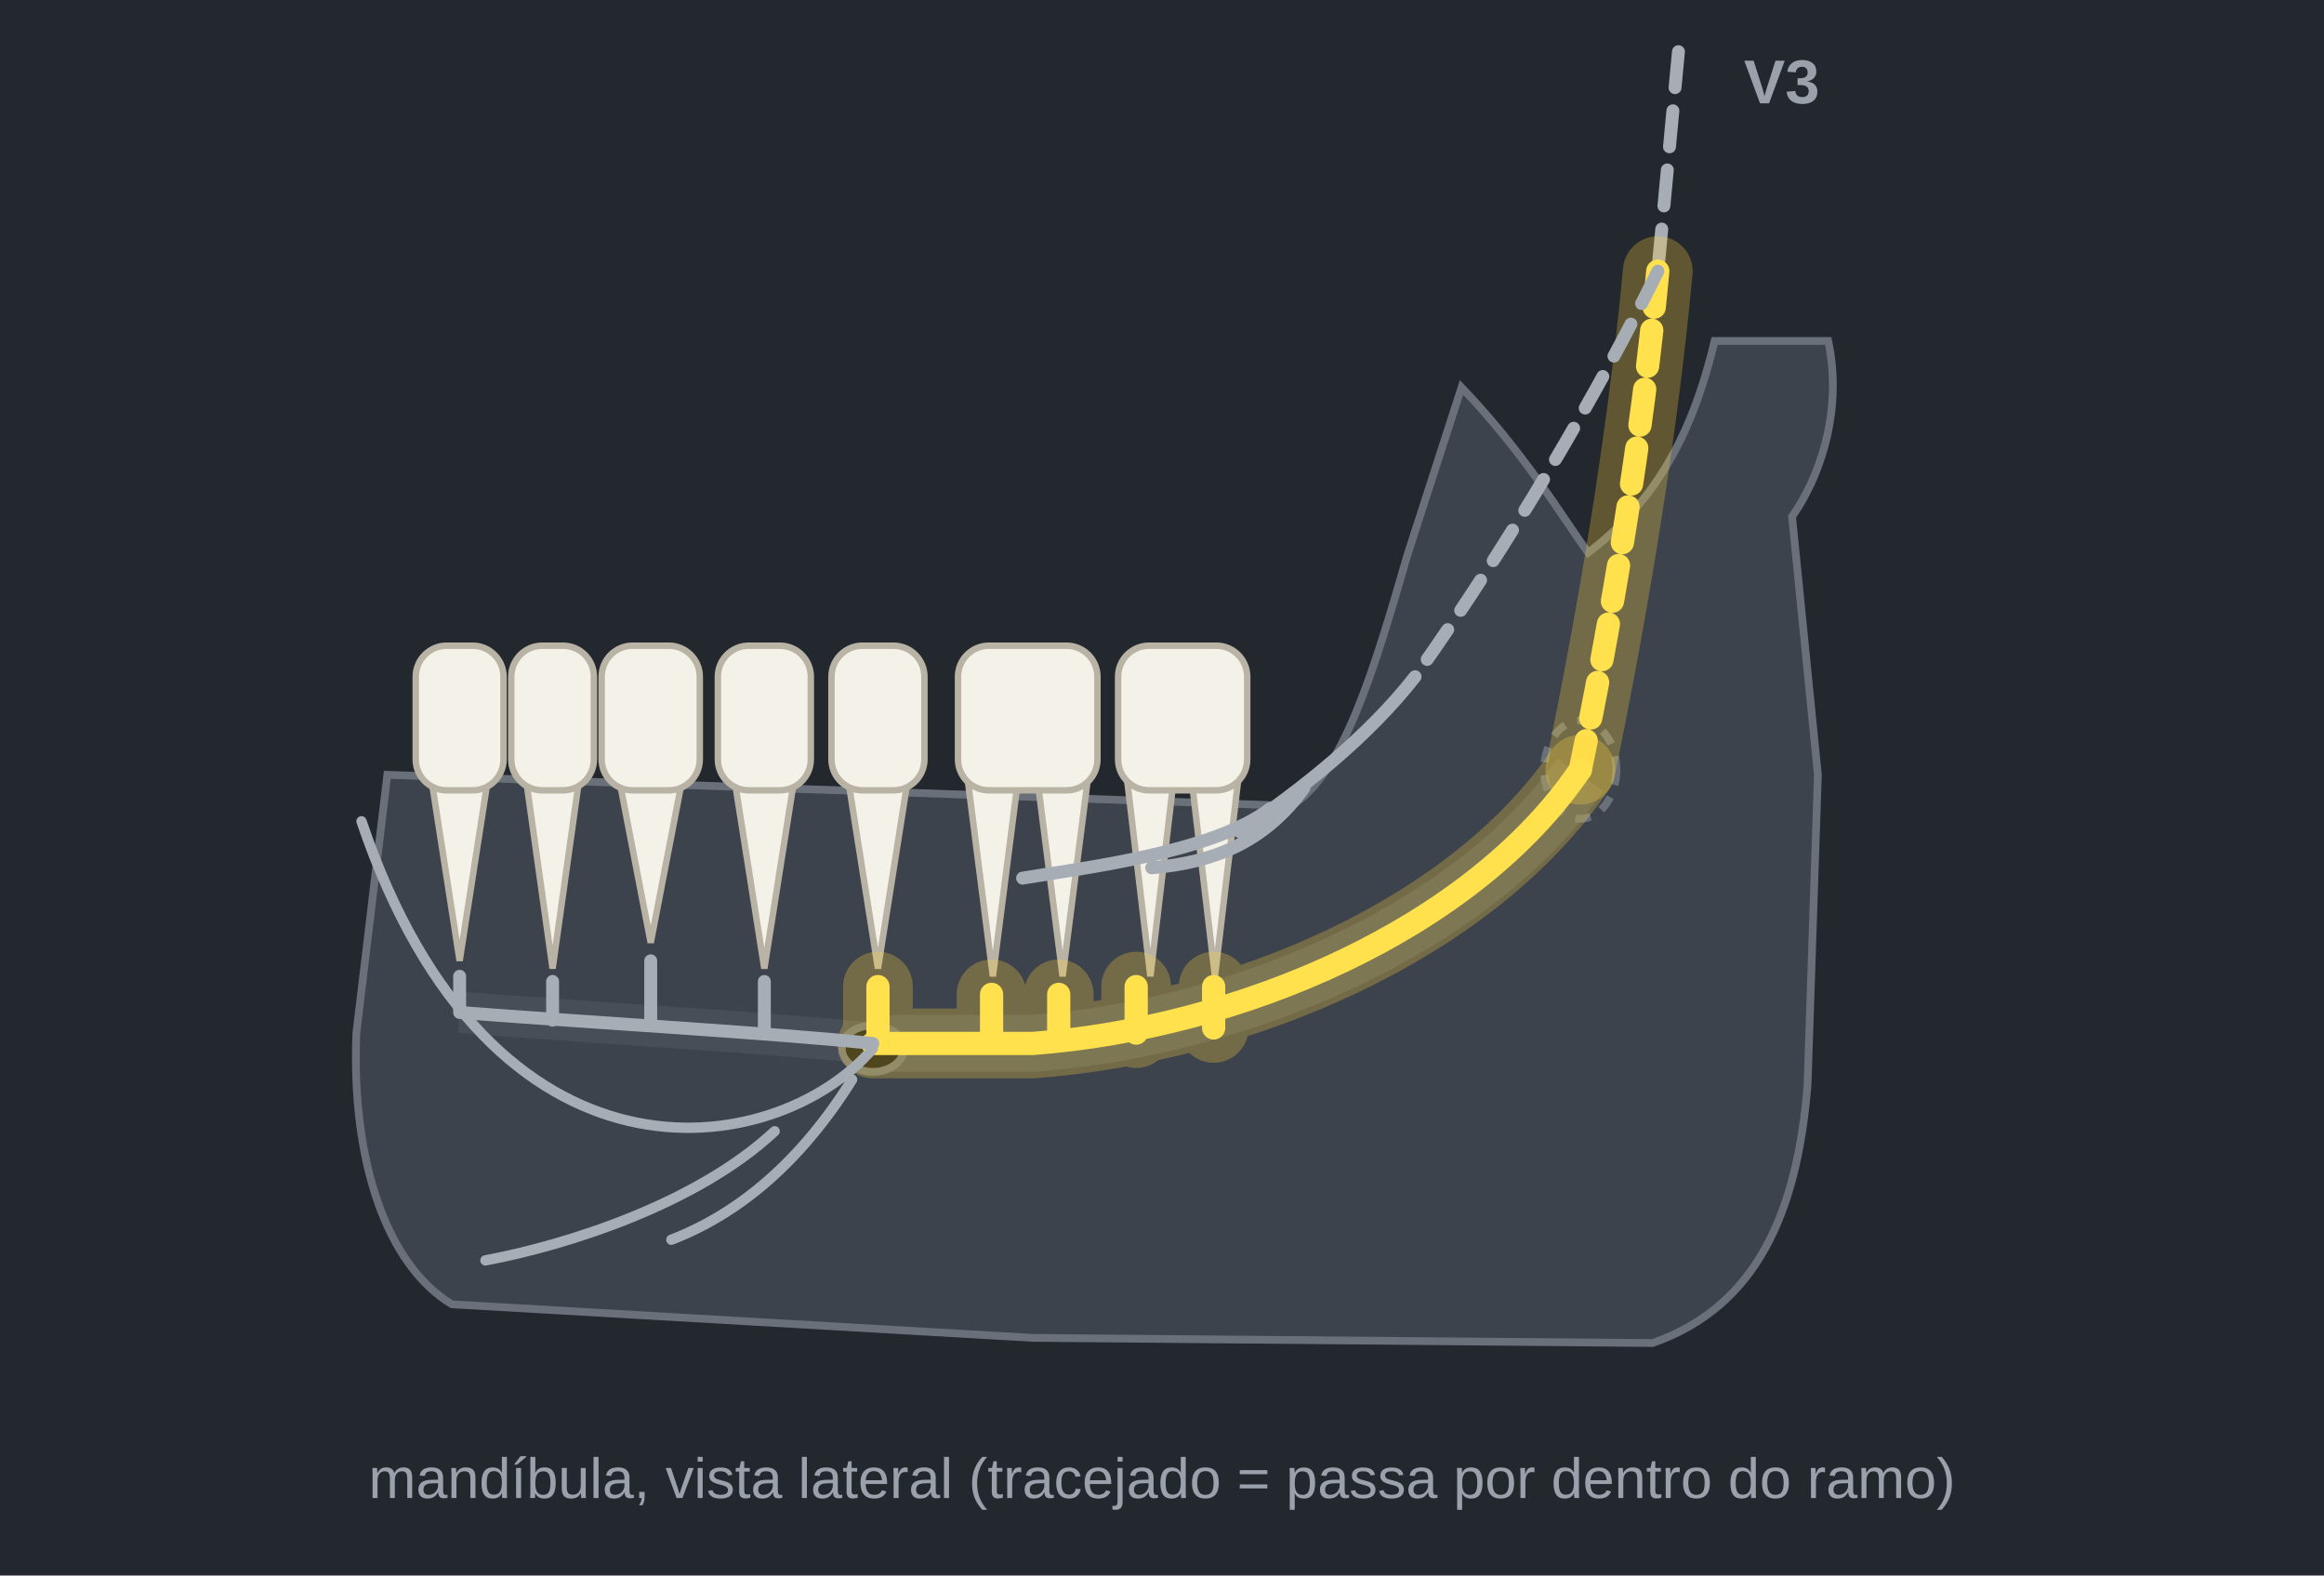
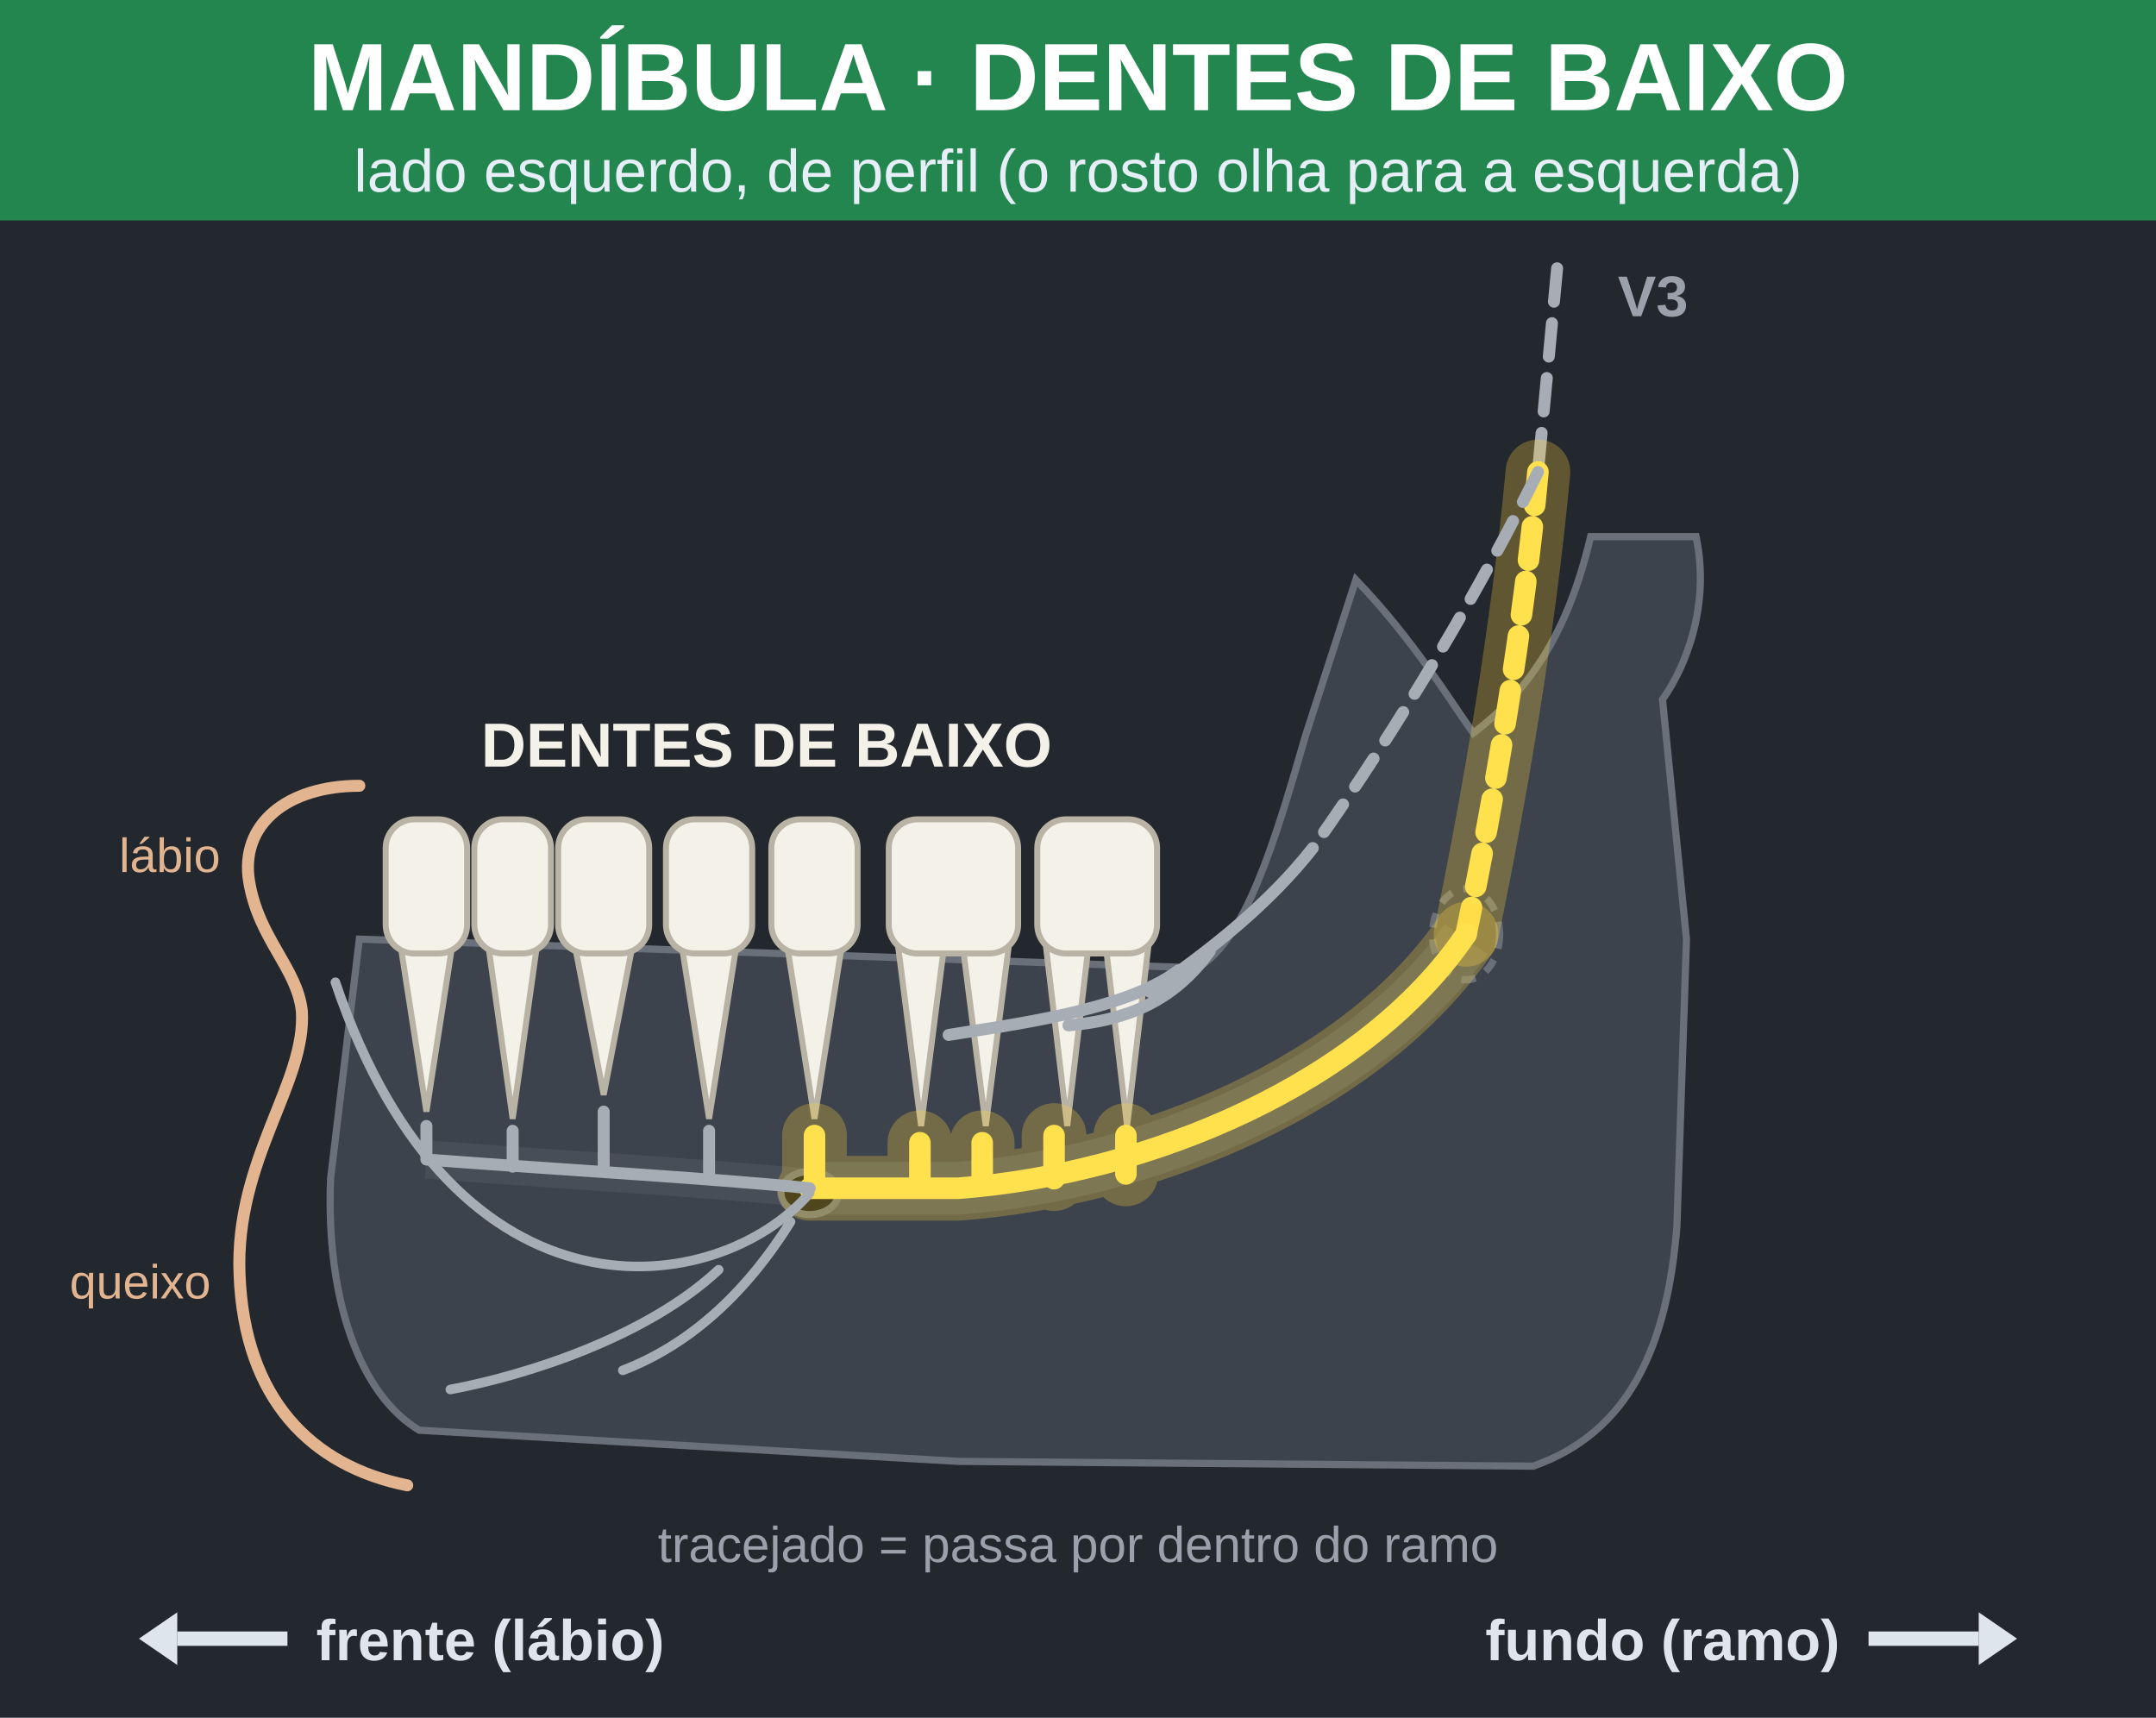
- <svg xmlns="http://www.w3.org/2000/svg" viewBox="0 0 900 610" width="900" height="610" role="img">
-   <rect width="900" height="610" fill="#23272e" />
-   <path d="M150 300 L500 312 C520 300 532 260 545 215 L566 150 C590 175 605 200 615 214 C640 195 655 170 664 132 L708 132 C714 160 704 186 694 200 L704 300 L700 420 C696 470 680 506 640 520 L400 518 L175 505 C150 490 136 450 138 400 Z" fill="#3d434c" stroke="#69707a" stroke-width="3" />
-   <path d="M612 300 C570 360 480 398 400 404 L338 404" fill="none" stroke="#69707a" stroke-width="22" stroke-opacity="0.35" />
-   <path d="M338 404 C300 400 230 396 178 392" fill="none" stroke="#69707a" stroke-width="16" stroke-opacity="0.25" />
-   <ellipse cx="612" cy="298" rx="14" ry="19" fill="none" stroke="#69707a" stroke-width="3" stroke-dasharray="6 5" />
-   <ellipse cx="338" cy="406" rx="12" ry="9" fill="#0d0f12" stroke="#69707a" stroke-width="3" />
-   <path d="M167.12 302 L178 372 L188.88 302 Z" fill="#f4f1e8" stroke="#b9b3a5" stroke-width="2.5" />
-   <rect x="161.0" y="250" width="34" height="56" rx="12" fill="#f4f1e8" stroke="#b9b3a5" stroke-width="2.5" />
-   <path d="M203.76 302 L214 375 L224.24 302 Z" fill="#f4f1e8" stroke="#b9b3a5" stroke-width="2.5" />
-   <rect x="198.0" y="250" width="32" height="56" rx="12" fill="#f4f1e8" stroke="#b9b3a5" stroke-width="2.5" />
-   <path d="M239.84 302 L252 365 L264.16 302 Z" fill="#f4f1e8" stroke="#b9b3a5" stroke-width="2.5" />
-   <rect x="233.0" y="250" width="38" height="56" rx="12" fill="#f4f1e8" stroke="#b9b3a5" stroke-width="2.5" />
-   <path d="M284.48 302 L296 375 L307.52 302 Z" fill="#f4f1e8" stroke="#b9b3a5" stroke-width="2.5" />
-   <rect x="278.0" y="250" width="36" height="56" rx="12" fill="#f4f1e8" stroke="#b9b3a5" stroke-width="2.5" />
-   <path d="M328.48 302 L340 375 L351.52 302 Z" fill="#f4f1e8" stroke="#b9b3a5" stroke-width="2.5" />
-   <rect x="322.0" y="250" width="36" height="56" rx="12" fill="#f4f1e8" stroke="#b9b3a5" stroke-width="2.5" />
-   <path d="M374.78 302 L384.5 378 L394.22 302 Z" fill="#f4f1e8" stroke="#b9b3a5" stroke-width="2.5" />
-   <path d="M401.78 302 L411.5 378 L421.22 302 Z" fill="#f4f1e8" stroke="#b9b3a5" stroke-width="2.5" />
-   <rect x="371.0" y="250" width="54" height="56" rx="12" fill="#f4f1e8" stroke="#b9b3a5" stroke-width="2.5" />
-   <path d="M436.5 302 L445.5 378 L454.5 302 Z" fill="#f4f1e8" stroke="#b9b3a5" stroke-width="2.5" />
-   <path d="M461.5 302 L470.5 378 L479.5 302 Z" fill="#f4f1e8" stroke="#b9b3a5" stroke-width="2.5" />
-   <rect x="433.0" y="250" width="50" height="56" rx="12" fill="#f4f1e8" stroke="#b9b3a5" stroke-width="2.5" />
-   <path d="M650 20 L642 105" fill="none" stroke="#a7adb5" stroke-width="5" stroke-linecap="round" stroke-linejoin="round" stroke-dasharray="14 9" />
-   <text x="690" y="40" text-anchor="middle" font-size="24" font-weight="700" font-family="Arial,Helvetica,sans-serif" fill="#9aa1ab">V3</text>
-   <path d="M642 105 C636 170 624 240 612 298" fill="none" stroke="#ffd23f" stroke-opacity="0.28" stroke-width="27" stroke-linecap="round" stroke-linejoin="round" />
-   <path d="M642 105 C636 170 624 240 612 298" fill="none" stroke="#ffe14d" stroke-width="9" stroke-linecap="round" stroke-linejoin="round" stroke-dasharray="14 9" />
-   <path d="M612 298 C570 360 480 398 400 404 L338 404 M470 398 L470 382 M440 400 L440 382 M410 403 L410 385 M384 404 L384 385 M340 404 L340 382" fill="none" stroke="#ffd23f" stroke-opacity="0.28" stroke-width="27" stroke-linecap="round" stroke-linejoin="round" />
-   <path d="M612 298 C570 360 480 398 400 404 L338 404 M470 398 L470 382 M440 400 L440 382 M410 403 L410 385 M384 404 L384 385 M340 404 L340 382" fill="none" stroke="#ffe14d" stroke-width="9" stroke-linecap="round" stroke-linejoin="round" />
-   <path d="M642 105 C620 150 585 210 548 262" fill="none" stroke="#a7adb5" stroke-width="5" stroke-linecap="round" stroke-linejoin="round" stroke-dasharray="14 9" />
-   <path d="M548 262 C530 285 505 305 480 322 M505 305 C490 326 470 334 446 336 M492 313 C470 330 420 336 396 340" fill="none" stroke="#a7adb5" stroke-width="5" stroke-linecap="round" stroke-linejoin="round" />
-   <path d="M338 404 C300 400 230 396 178 392 M296 400 L296 380 M252 397 L252 372 M214 395 L214 380 M178 392 L178 378" fill="none" stroke="#a7adb5" stroke-width="5" stroke-linecap="round" stroke-linejoin="round" />
-   <path d="M338 406 C300 450 190 466 140 318 M300 438 C270 466 220 482 188 488 M330 418 C310 450 286 470 260 480" fill="none" stroke="#a7adb5" stroke-width="4" stroke-linecap="round" stroke-linejoin="round" />
-   <text x="450" y="580" text-anchor="middle" font-size="22" font-weight="400" font-family="Arial,Helvetica,sans-serif" fill="#9aa1ab">mandíbula, vista lateral (tracejado = passa por dentro do ramo)</text>
+ <svg xmlns="http://www.w3.org/2000/svg" viewBox="0 0 900 717" width="900" height="717" role="img">
+   <rect width="900" height="717" fill="#23272e" />
+   <rect width="900" height="92" fill="#23864f" />
+   <text x="450.0" y="46" text-anchor="middle" font-size="40" font-weight="700" font-family="Arial,Helvetica,sans-serif" fill="#ffffff">MANDÍBULA · DENTES DE BAIXO</text>
+   <text x="450.0" y="80" text-anchor="middle" font-size="25" font-weight="400" font-family="Arial,Helvetica,sans-serif" fill="#e6eef8">lado esquerdo, de perfil (o rosto olha para a esquerda)</text>
+   <g transform="translate(0 92)">
+     <path d="M150 300 L500 312 C520 300 532 260 545 215 L566 150 C590 175 605 200 615 214 C640 195 655 170 664 132 L708 132 C714 160 704 186 694 200 L704 300 L700 420 C696 470 680 506 640 520 L400 518 L175 505 C150 490 136 450 138 400 Z" fill="#3d434c" stroke="#69707a" stroke-width="3" />
+     <path d="M612 300 C570 360 480 398 400 404 L338 404" fill="none" stroke="#69707a" stroke-width="22" stroke-opacity="0.35" />
+     <path d="M338 404 C300 400 230 396 178 392" fill="none" stroke="#69707a" stroke-width="16" stroke-opacity="0.25" />
+     <ellipse cx="612" cy="298" rx="14" ry="19" fill="none" stroke="#69707a" stroke-width="3" stroke-dasharray="6 5" />
+     <ellipse cx="338" cy="406" rx="12" ry="9" fill="#0d0f12" stroke="#69707a" stroke-width="3" />
+     <path d="M167.12 302 L178 372 L188.88 302 Z" fill="#f4f1e8" stroke="#b9b3a5" stroke-width="2.5" />
+     <rect x="161.0" y="250" width="34" height="56" rx="12" fill="#f4f1e8" stroke="#b9b3a5" stroke-width="2.5" />
+     <path d="M203.76 302 L214 375 L224.24 302 Z" fill="#f4f1e8" stroke="#b9b3a5" stroke-width="2.5" />
+     <rect x="198.0" y="250" width="32" height="56" rx="12" fill="#f4f1e8" stroke="#b9b3a5" stroke-width="2.5" />
+     <path d="M239.84 302 L252 365 L264.16 302 Z" fill="#f4f1e8" stroke="#b9b3a5" stroke-width="2.5" />
+     <rect x="233.0" y="250" width="38" height="56" rx="12" fill="#f4f1e8" stroke="#b9b3a5" stroke-width="2.5" />
+     <path d="M284.48 302 L296 375 L307.52 302 Z" fill="#f4f1e8" stroke="#b9b3a5" stroke-width="2.5" />
+     <rect x="278.0" y="250" width="36" height="56" rx="12" fill="#f4f1e8" stroke="#b9b3a5" stroke-width="2.5" />
+     <path d="M328.48 302 L340 375 L351.52 302 Z" fill="#f4f1e8" stroke="#b9b3a5" stroke-width="2.5" />
+     <rect x="322.0" y="250" width="36" height="56" rx="12" fill="#f4f1e8" stroke="#b9b3a5" stroke-width="2.5" />
+     <path d="M374.78 302 L384.5 378 L394.22 302 Z" fill="#f4f1e8" stroke="#b9b3a5" stroke-width="2.5" />
+     <path d="M401.78 302 L411.5 378 L421.22 302 Z" fill="#f4f1e8" stroke="#b9b3a5" stroke-width="2.5" />
+     <rect x="371.0" y="250" width="54" height="56" rx="12" fill="#f4f1e8" stroke="#b9b3a5" stroke-width="2.5" />
+     <path d="M436.5 302 L445.5 378 L454.5 302 Z" fill="#f4f1e8" stroke="#b9b3a5" stroke-width="2.5" />
+     <path d="M461.5 302 L470.5 378 L479.5 302 Z" fill="#f4f1e8" stroke="#b9b3a5" stroke-width="2.5" />
+     <rect x="433.0" y="250" width="50" height="56" rx="12" fill="#f4f1e8" stroke="#b9b3a5" stroke-width="2.5" />
+     <path d="M650 20 L642 105" fill="none" stroke="#a7adb5" stroke-width="5" stroke-linecap="round" stroke-linejoin="round" stroke-dasharray="14 9" />
+     <text x="690" y="40" text-anchor="middle" font-size="24" font-weight="700" font-family="Arial,Helvetica,sans-serif" fill="#9aa1ab">V3</text>
+     <path d="M642 105 C636 170 624 240 612 298" fill="none" stroke="#ffd23f" stroke-opacity="0.28" stroke-width="27" stroke-linecap="round" stroke-linejoin="round" />
+     <path d="M642 105 C636 170 624 240 612 298" fill="none" stroke="#ffe14d" stroke-width="9" stroke-linecap="round" stroke-linejoin="round" stroke-dasharray="14 9" />
+     <path d="M612 298 C570 360 480 398 400 404 L338 404 M470 398 L470 382 M440 400 L440 382 M410 403 L410 385 M384 404 L384 385 M340 404 L340 382" fill="none" stroke="#ffd23f" stroke-opacity="0.28" stroke-width="27" stroke-linecap="round" stroke-linejoin="round" />
+     <path d="M612 298 C570 360 480 398 400 404 L338 404 M470 398 L470 382 M440 400 L440 382 M410 403 L410 385 M384 404 L384 385 M340 404 L340 382" fill="none" stroke="#ffe14d" stroke-width="9" stroke-linecap="round" stroke-linejoin="round" />
+     <path d="M642 105 C620 150 585 210 548 262" fill="none" stroke="#a7adb5" stroke-width="5" stroke-linecap="round" stroke-linejoin="round" stroke-dasharray="14 9" />
+     <path d="M548 262 C530 285 505 305 480 322 M505 305 C490 326 470 334 446 336 M492 313 C470 330 420 336 396 340" fill="none" stroke="#a7adb5" stroke-width="5" stroke-linecap="round" stroke-linejoin="round" />
+     <path d="M338 404 C300 400 230 396 178 392 M296 400 L296 380 M252 397 L252 372 M214 395 L214 380 M178 392 L178 378" fill="none" stroke="#a7adb5" stroke-width="5" stroke-linecap="round" stroke-linejoin="round" />
+     <path d="M338 406 C300 450 190 466 140 318 M300 438 C270 466 220 482 188 488 M330 418 C310 450 286 470 260 480" fill="none" stroke="#a7adb5" stroke-width="4" stroke-linecap="round" stroke-linejoin="round" />
+     <path d="M150 236 C120 236 100 252 104 276 C108 300 124 312 126 330 C128 360 98 392 100 440 C102 492 130 520 170 528" fill="none" stroke="#e2b48f" stroke-width="5" stroke-linecap="round" />
+     <text x="92" y="272" text-anchor="end" font-size="20" font-weight="400" font-family="Arial,Helvetica,sans-serif" fill="#e2b48f">lábio</text>
+     <text x="88" y="450" text-anchor="end" font-size="20" font-weight="400" font-family="Arial,Helvetica,sans-serif" fill="#e2b48f">queixo</text>
+     <text x="320" y="228" text-anchor="middle" font-size="26" font-weight="700" font-family="Arial,Helvetica,sans-serif" fill="#f4f1e8">DENTES DE BAIXO</text>
+     <text x="450" y="560" text-anchor="middle" font-size="21" font-weight="400" font-family="Arial,Helvetica,sans-serif" fill="#9aa1ab">tracejado = passa por dentro do ramo</text>
+     <path d="M120 592 L74 592" stroke="#dfe5ec" stroke-width="6" />
+     <polygon points="58,592 74,581 74,603" fill="#dfe5ec" />
+     <text x="48" y="601" text-anchor="end" font-size="25" font-weight="700" font-family="Arial,Helvetica,sans-serif" fill="#dfe5ec" />
+     <text x="132" y="601" text-anchor="start" font-size="24" font-weight="700" font-family="Arial,Helvetica,sans-serif" fill="#dfe5ec">frente (lábio)</text>
+     <path d="M780 592 L826 592" stroke="#dfe5ec" stroke-width="6" />
+     <polygon points="842,592 826,603 826,581" fill="#dfe5ec" />
+     <text x="852" y="601" text-anchor="start" font-size="25" font-weight="700" font-family="Arial,Helvetica,sans-serif" fill="#dfe5ec" />
+     <text x="768" y="601" text-anchor="end" font-size="24" font-weight="700" font-family="Arial,Helvetica,sans-serif" fill="#dfe5ec">fundo (ramo)</text>
+   </g>
</svg>
